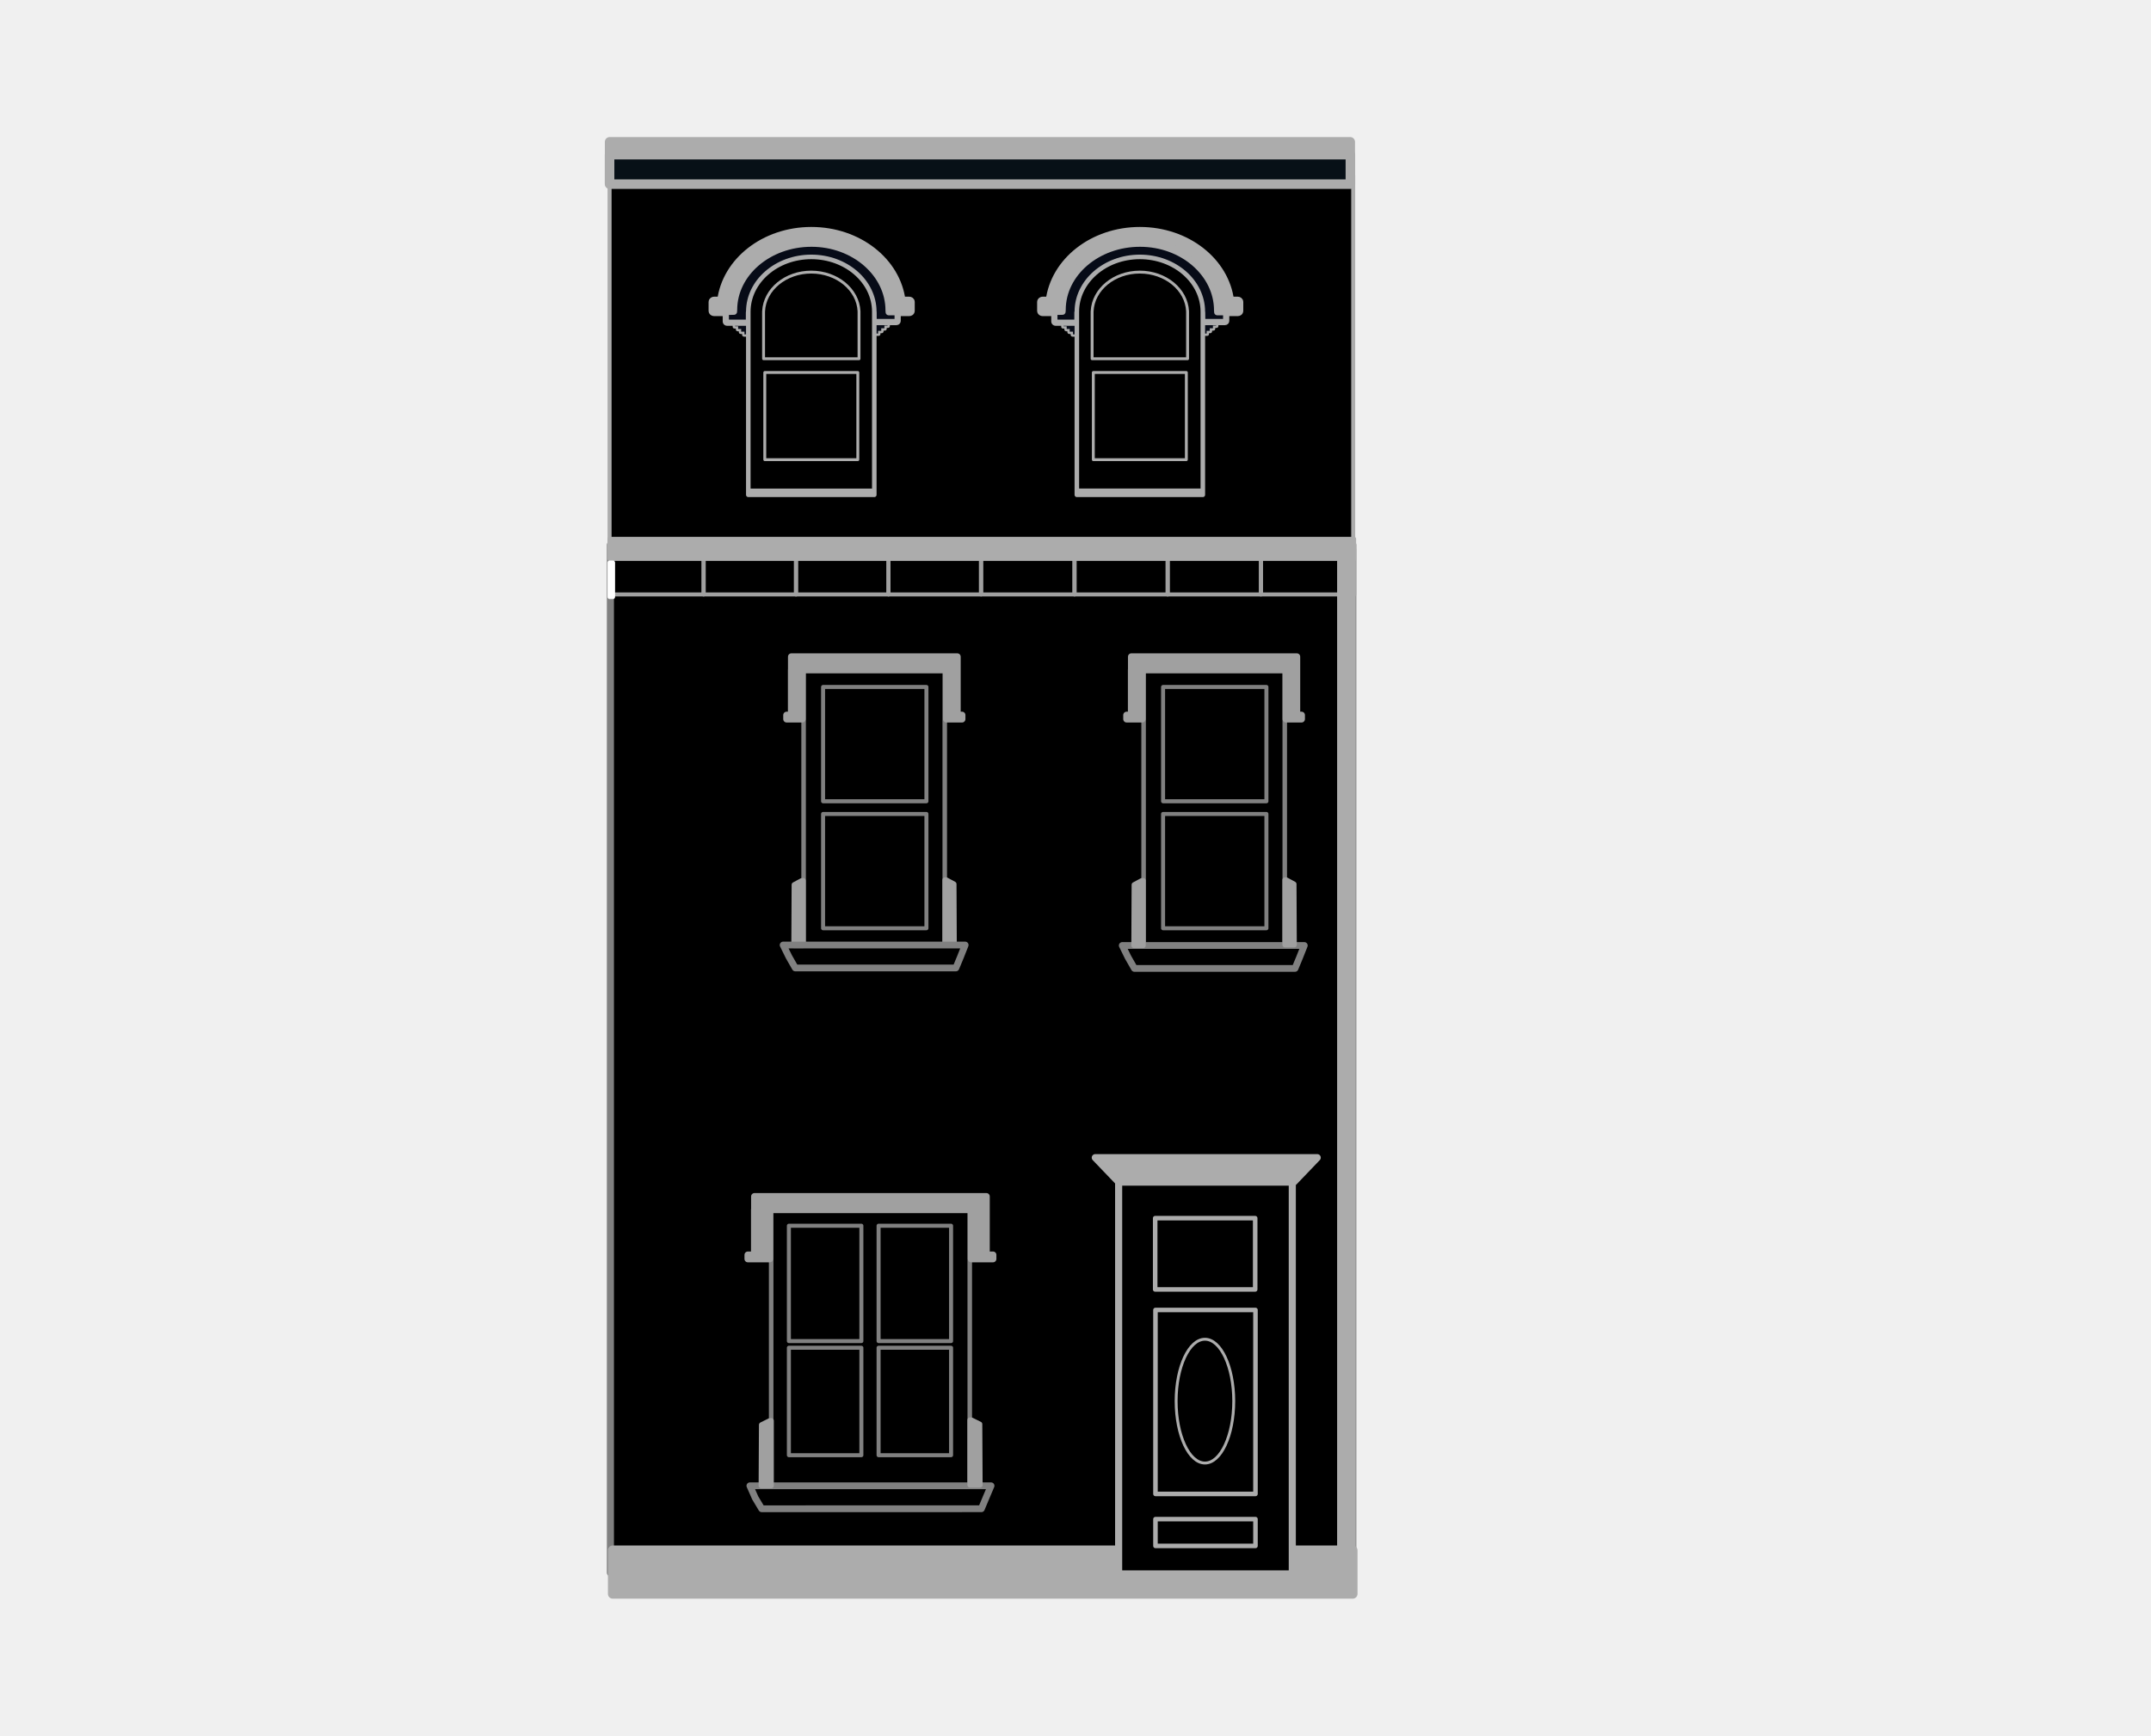
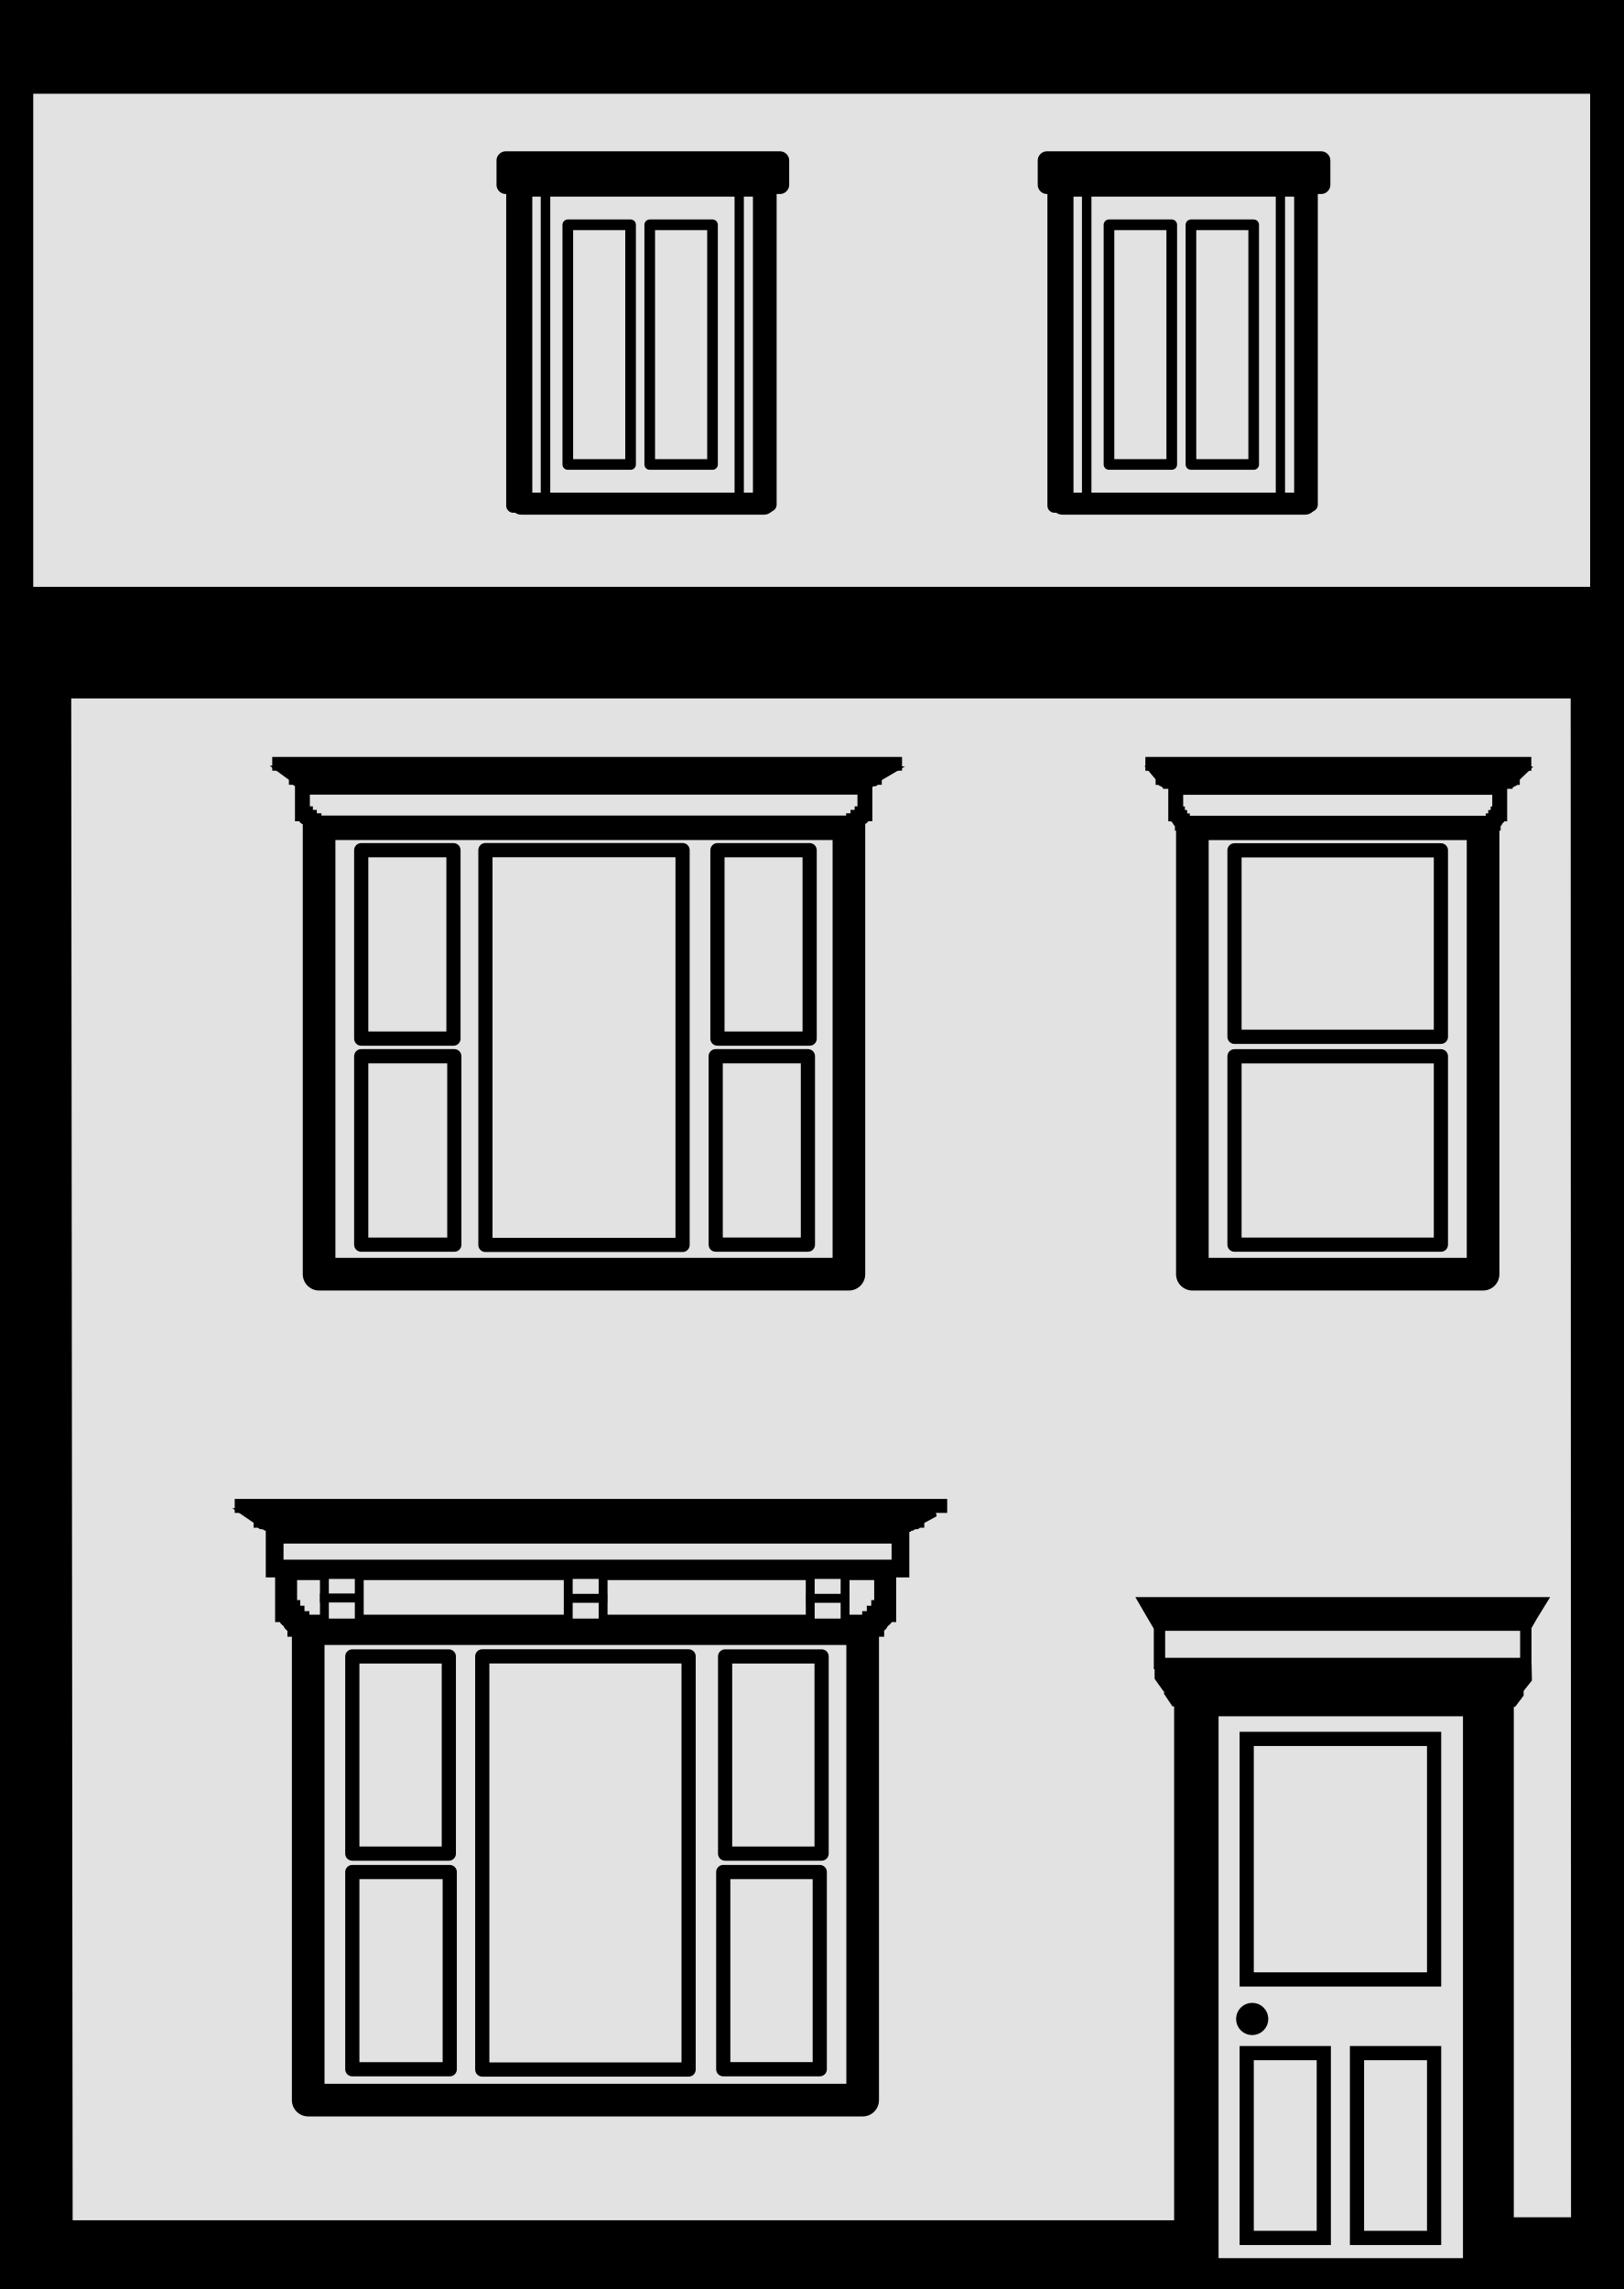
- <svg xmlns="http://www.w3.org/2000/svg" xmlns:ns1="http://vectornator.io" height="100%" xml:space="preserve" style="fill-rule:nonzero;clip-rule:evenodd;stroke-linecap:round;stroke-linejoin:round;" width="100%" version="1.1" viewBox="0 0 387.411 312.669">
+ <svg xmlns="http://www.w3.org/2000/svg" xmlns:ns1="http://vectornator.io" width="100%" style="fill-rule:nonzero;clip-rule:evenodd;stroke-linecap:round;stroke-linejoin:round;" xml:space="preserve" viewBox="0 0 45.78 64.53" height="100%" version="1.1">
  <defs />
-   <g id="Layer 2" ns1:layerName="Layer 2">
+   <g ns1:layerName="Layer 1" id="Layer 1">
+     <path fill="#e2e2e2" d="M0.205+18.779L45.559+18.779L45.559+64.481L0.205+64.481L0.205+18.779Z" stroke-linecap="round" stroke="#000000" stroke-linejoin="round" opacity="1" stroke-width="1.82" />
+     <path opacity="1" d="M0.177+0L45.596+0L45.596+17.303L0.177+17.303L0.177+0Z" stroke="#000000" stroke-linecap="round" stroke-linejoin="round" stroke-width="1.52" fill="#e2e2e2" />
+     <path stroke-linejoin="round" stroke-width="1.28" fill="#e2e2e2" stroke="#000000" opacity="1" d="M0.399+0.741L45.368+0.741L45.368+2.004L0.399+2.004L0.399+0.741Z" stroke-linecap="round" />
+     <path fill="#e2e2e2" stroke-linecap="round" stroke="#000000" opacity="1" stroke-width="1.22" stroke-linejoin="round" d="M0.146+17.348L45.606+17.348L45.606+18.78L0.146+18.78L0.146+17.348Z" />
+     <path fill="#e2e2e2" d="M0.05+0.085L45.676+0.085L45.676+0.716L0.05+0.716L0.05+0.085Z" stroke-linecap="round" stroke-linejoin="round" stroke="#000000" opacity="1" stroke-width="1.02" />
+     <path stroke-linejoin="round" fill="#e2e2e2" stroke-width="1.42" stroke="#000000" d="M0.128+17.416L45.593+17.416L45.593+17.523L0.128+17.523L0.128+17.416Z" stroke-linecap="round" opacity="1" />
+     <path opacity="1" stroke-width="0.52" d="M0+16.933L0.25+16.933L0.25+19.002L0+19.002L0+16.933Z" fill="#e2e2e2" stroke-linejoin="miter" stroke-linecap="butt" stroke="#000000" />
+     <path stroke="#000000" fill="#e2e2e2" opacity="1" stroke-linecap="butt" d="M45.477+16.933L45.777+16.933L45.777+19.017L45.477+19.017L45.477+16.933Z" stroke-width="0.52" stroke-linejoin="miter" />
+     <path fill="#e2e2e2" d="M33.716+47.712L42.073+47.712L42.073+64.529L33.716+64.529L33.716+47.712Z" stroke="#000000" stroke-linejoin="miter" opacity="1" stroke-width="1.22" stroke-linecap="butt" />
+     <path fill="#000000" stroke-width="0.32" opacity="1" stroke-linecap="butt" stroke-linejoin="miter" stroke="#000000" d="M32.715+47.06L43.028+47.06L43.033+47.321L42.866+47.531L32.887+47.518L32.716+47.276L32.715+47.06Z" />
+     <path stroke="#000000" stroke-linecap="butt" stroke-width="0.32" opacity="1" d="M32.693+45.815L43.022+45.815L43.022+46.896L32.693+46.896L32.693+45.815Z" stroke-linejoin="miter" fill="#e2e2e2" />
+     <path stroke-linejoin="miter" fill="#000000" stroke-width="0.32" d="M32.29+45.184L43.422+45.184L43.204+45.538L43.064+45.781L32.626+45.758L32.465+45.485L32.29+45.184Z" opacity="1" stroke-linecap="butt" stroke="#000000" />
+     <path stroke-width="0.82" stroke-linejoin="miter" opacity="1" d="M33.949+47.974L41.66+47.974L41.66+64.07L33.949+64.07L33.949+47.974Z" stroke="#000000" stroke-linecap="butt" fill="#e2e2e2" />
+     <path stroke="#000000" stroke-linecap="butt" stroke-width="0.4" opacity="1" fill="#e2e2e2" d="M35.152+57.88L37.326+57.88L37.326+63.09L35.152+63.09L35.152+57.88Z" stroke-linejoin="miter" />
+     <path fill="#e2e2e2" d="M38.262+57.88L40.436+57.88L40.436+63.09L38.262+63.09L38.262+57.88Z" stroke-linecap="butt" stroke="#000000" opacity="1" stroke-width="0.4" stroke-linejoin="miter" />
+     <path d="M35.152+49.022L40.436+49.022L40.436+55.803L35.152+55.803L35.152+49.022Z" opacity="1" stroke-linecap="butt" stroke-linejoin="miter" fill="#e2e2e2" stroke-width="0.4" stroke="#000000" />
+     <path fill="#e2e2e2" opacity="1" stroke-linejoin="round" d="M8.69+45.914L8.69+59.205L16.124+59.205L16.884+59.205L24.324+59.205L24.324+45.914L16.884+45.914L16.124+45.914L8.69+45.914Z" stroke-linecap="round" stroke-width="0.92" stroke="#000000" />
+     <path fill="#e2e2e2" stroke-linecap="round" stroke-linejoin="round" opacity="1" d="M9.934+52.775L12.681+52.775L12.681+58.335L9.934+58.335L9.934+52.775Z" stroke-width="0.4" stroke="#000000" />
+     <path fill="#e2e2e2" opacity="1" stroke-width="0.4" d="M9.934+46.697L12.655+46.697L12.655+52.256L9.934+52.256L9.934+46.697Z" stroke="#000000" stroke-linejoin="round" stroke-linecap="round" />
+     <path stroke-width="0.22" d="M6.904+42.627L7.26+42.87L7.26+42.958L7.36+42.958L7.36+42.999C7.36+43.003+7.367+43.002+7.383+43.002L7.49+43.002L7.49+43.038C7.49+43.042+7.505+43.045+7.521+43.045L7.644+43.045L7.644+43.073L7.935+43.073L16.598+43.073L16.621+43.073L25.283+43.073L25.575+43.073L25.575+43.045L25.69+43.045C25.705+43.045+25.72+43.042+25.72+43.038L25.72+43.002L25.828+43.002C25.843+43.002+25.858+43.003+25.858+42.999L25.858+42.958L25.951+42.958L25.951+42.87L26.36+42.647L16.621+42.628L16.598+42.628L6.904+42.627Z" stroke-linecap="butt" stroke-linejoin="miter" stroke="#000000" opacity="1" fill="#000000" />
+     <path opacity="1" stroke-width="0.22" stroke-linejoin="miter" stroke="#000000" stroke-linecap="butt" fill="#000000" d="M6.728+42.367L26.597+42.367L26.597+42.541L6.728+42.541L6.728+42.367Z" />
+     <path stroke-width="0.4" opacity="1" fill="#e2e2e2" stroke-linecap="round" stroke-linejoin="round" stroke="#000000" d="M20.445+46.697L23.166+46.697L23.166+52.256L20.445+52.256L20.445+46.697Z" />
+     <path fill="#e2e2e2" stroke-linejoin="round" d="M20.393+52.775L23.114+52.775L23.114+58.334L20.393+58.334L20.393+52.775Z" stroke-linecap="round" stroke-width="0.4" opacity="1" stroke="#000000" />
+     <path fill="#e2e2e2" stroke-linejoin="round" stroke-width="0.4" d="M13.598+46.695L19.416+46.695L19.416+58.343L13.598+58.343L13.598+46.695Z" stroke="#000000" opacity="1" stroke-linecap="round" />
+     <path opacity="1" stroke-linecap="butt" stroke-width="0.62" stroke="#000000" fill="#e2e2e2" d="M8.067+44.234L8.067+45.102L8.067+45.419L8.157+45.419L8.157+45.567C8.157+45.582+8.164+45.577+8.178+45.577L8.275+45.577L8.275+45.706C8.275+45.721+8.289+45.73+8.303+45.73L8.414+45.73L8.414+45.831L8.677+45.831L16.506+45.831L16.527+45.831L24.356+45.831L24.62+45.831L24.62+45.73L24.724+45.73C24.738+45.73+24.752+45.721+24.751+45.706L24.751+45.577L24.849+45.577C24.863+45.577+24.876+45.582+24.876+45.567L24.876+45.419L24.959+45.419L24.959+45.102L24.959+44.234L16.527+44.234L16.506+44.234L8.067+44.234Z" stroke-linejoin="miter" />
+     <path opacity="1" stroke-linejoin="miter" stroke-width="0.5" d="M7.744+43.265L25.389+43.265L25.389+44.219L7.744+44.219L7.744+43.265Z" stroke="#000000" fill="#e2e2e2" stroke-linecap="butt" />
+     <path stroke-linecap="butt" stroke="#000000" d="M9.147+44.387L10.13+44.387L10.13+45.755L9.147+45.755L9.147+44.387Z" stroke-linejoin="miter" fill="#e2e2e2" opacity="1" stroke-width="0.25" />
+     <path stroke="#000000" d="M16.022+44.387L17.005+44.387L17.005+45.755L16.022+45.755L16.022+44.387Z" stroke-linejoin="miter" fill="#e2e2e2" stroke-linecap="butt" opacity="1" stroke-width="0.25" />
+     <path stroke-linejoin="miter" stroke-width="0.25" fill="#e2e2e2" opacity="1" stroke="#000000" stroke-linecap="butt" d="M22.845+44.387L23.828+44.387L23.828+45.755L22.845+45.755L22.845+44.387Z" />
+     <path stroke="#000000" stroke-width="0.25" opacity="1" d="M22.858+45.058L23.817+45.058L23.817+45.06L22.858+45.06L22.858+45.058Z" stroke-linecap="butt" stroke-linejoin="miter" fill="#e2e2e2" />
+     <path stroke-width="0.25" stroke="#000000" stroke-linecap="butt" opacity="1" fill="#e2e2e2" stroke-linejoin="miter" d="M16.028+45.058L16.995+45.058L16.995+45.06L16.028+45.06L16.028+45.058Z" />
+     <path stroke-linejoin="miter" stroke="#000000" stroke-linecap="butt" stroke-width="0.25" d="M9.147+45.048L10.111+45.048L10.111+45.051L9.147+45.051L9.147+45.048Z" opacity="1" fill="#e2e2e2" />
+     <path stroke-width="1.82" stroke="#000000" stroke-linejoin="round" d="M0.271+63.502L33.422+63.502L33.422+64.522L0.271+64.522L0.271+63.502Z" stroke-linecap="round" fill="#e2e2e2" opacity="1" />
+     <path d="M42.222+63.418L45.607+63.418L45.607+64.484L42.222+64.484L42.222+63.418Z" stroke="#000000" fill="#e2e2e2" stroke-linecap="round" opacity="1" stroke-linejoin="round" stroke-width="1.82" />
+     <path opacity="1" d="M33.62+23.224L33.62+35.921L37.517+35.921L37.916+35.921L41.817+35.921L41.817+23.224L37.916+23.224L37.517+23.224L33.62+23.224Z" fill="#e2e2e2" stroke-linecap="round" stroke-linejoin="round" stroke-width="0.92" stroke="#000000" />
+     <path stroke-linecap="round" stroke-width="0.4" d="M34.808+29.778L40.628+29.778L40.628+35.089L34.808+35.089L34.808+29.778Z" stroke-linejoin="round" fill="#e2e2e2" opacity="1" stroke="#000000" />
+     <path stroke="#000000" stroke-linecap="round" stroke-width="0.4" opacity="1" d="M34.808+23.972L40.628+23.972L40.628+29.229L34.808+29.229L34.808+23.972Z" stroke-linejoin="round" fill="#e2e2e2" />
+     <path stroke-linecap="butt" d="M33.151+22.196L33.151+22.745L33.151+22.945L33.199+22.945L33.199+23.039C33.199+23.048+33.203+23.045+33.211+23.045L33.263+23.045L33.263+23.127C33.263+23.136+33.27+23.142+33.278+23.142L33.338+23.142L33.338+23.206L33.48+23.206L37.715+23.206L37.726+23.206L41.96+23.206L42.102+23.206L42.102+23.142L42.158+23.142C42.166+23.142+42.173+23.136+42.173+23.127L42.173+23.045L42.226+23.045C42.234+23.045+42.241+23.048+42.241+23.039L42.241+22.945L42.286+22.945L42.286+22.745L42.286+22.196L37.726+22.196L37.715+22.196L33.151+22.196Z" fill="#e2e2e2" stroke-linejoin="miter" opacity="1" stroke-width="0.42" stroke="#000000" />
+     <path stroke-linecap="butt" opacity="1" stroke="#000000" stroke-width="0.22" d="M32.502+21.702L32.694+21.933L32.694+22.017L32.748+22.017L32.748+22.057C32.748+22.061+32.752+22.06+32.76+22.06L32.818+22.06L32.818+22.094C32.818+22.098+32.826+22.101+32.834+22.101L32.9+22.101L32.9+22.127L33.057+22.127L37.714+22.127L37.727+22.127L42.384+22.127L42.54+22.127L42.54+22.101L42.602+22.101C42.611+22.101+42.619+22.098+42.619+22.094L42.619+22.06L42.676+22.06C42.685+22.06+42.693+22.061+42.693+22.057L42.693+22.017L42.742+22.017L42.742+21.933L42.963+21.72L37.727+21.702L37.714+21.702L32.502+21.702Z" fill="#000000" stroke-linejoin="miter" />
+     <path stroke-linejoin="miter" stroke="#000000" opacity="1" d="M32.405+21.449L43.067+21.449L43.067+21.619L32.405+21.619L32.405+21.449Z" stroke-linecap="butt" stroke-width="0.22" fill="#000000" />
+     <path fill="#e2e2e2" opacity="1" stroke="#000000" stroke-width="0.92" d="M8.997+23.221L8.997+35.921L16.101+35.921L16.826+35.921L23.936+35.921L23.936+23.221L16.826+23.221L16.101+23.221L8.997+23.221Z" stroke-linecap="round" stroke-linejoin="round" />
+     <path opacity="1" fill="#e2e2e2" stroke-linecap="round" stroke-width="0.4" stroke="#000000" stroke-linejoin="round" d="M10.185+29.776L12.81+29.776L12.81+35.089L10.185+35.089L10.185+29.776Z" />
+     <path stroke-linejoin="round" fill="#e2e2e2" stroke="#000000" d="M10.185+23.968L12.786+23.968L12.786+29.28L10.185+29.28L10.185+23.968Z" stroke-linecap="round" stroke-width="0.4" opacity="1" />
+     <path stroke-linecap="butt" fill="#e2e2e2" stroke-width="0.42" opacity="1" stroke="#000000" stroke-linejoin="miter" d="M8.527+22.192L8.527+22.741L8.527+22.941L8.612+22.941L8.612+23.035C8.612+23.044+8.618+23.041+8.632+23.041L8.723+23.041L8.723+23.123C8.723+23.132+8.736+23.138+8.749+23.138L8.853+23.138L8.853+23.202L9.1+23.202L16.451+23.202L16.47+23.202L23.82+23.202L24.068+23.202L24.068+23.138L24.165+23.138C24.178+23.138+24.191+23.132+24.191+23.123L24.191+23.041L24.282+23.041C24.296+23.041+24.308+23.044+24.308+23.035L24.308+22.941L24.387+22.941L24.387+22.741L24.387+22.192L16.47+22.192L16.451+22.192L8.527+22.192Z" />
+     <path stroke-linecap="butt" fill="#000000" stroke-linejoin="miter" opacity="1" stroke-width="0.22" d="M7.941+21.698L8.256+21.929L8.256+22.014L8.344+22.014L8.344+22.053C8.344+22.057+8.351+22.056+8.364+22.056L8.459+22.056L8.459+22.09C8.459+22.094+8.472+22.096+8.486+22.096L8.595+22.096L8.595+22.123L8.852+22.123L16.498+22.123L16.518+22.123L24.164+22.123L24.422+22.123L24.422+22.096L24.523+22.096C24.537+22.096+24.55+22.094+24.55+22.09L24.55+22.056L24.645+22.056C24.659+22.056+24.672+22.057+24.672+22.053L24.672+22.014L24.753+22.014L24.753+21.929L25.115+21.716L16.518+21.698L16.498+21.698L7.941+21.698Z" stroke="#000000" />
+     <path d="M7.786+21.449L25.324+21.449L25.324+21.616L7.786+21.616L7.786+21.449Z" stroke-linecap="butt" stroke="#000000" stroke-linejoin="miter" fill="#000000" stroke-width="0.22" opacity="1" />
+     <path stroke-width="0.4" stroke="#000000" opacity="1" stroke-linecap="round" fill="#e2e2e2" stroke-linejoin="round" d="M20.229+23.968L22.829+23.968L22.829+29.28L20.229+29.28L20.229+23.968Z" />
+     <path opacity="1" stroke-linecap="round" stroke-linejoin="round" stroke="#000000" stroke-width="0.4" fill="#e2e2e2" d="M20.18+29.776L22.78+29.776L22.78+35.088L20.18+35.088L20.18+29.776Z" />
+     <path stroke-width="0.4" opacity="1" d="M13.687+23.966L19.246+23.966L19.246+35.096L13.687+35.096L13.687+23.966Z" stroke-linejoin="round" fill="#e2e2e2" stroke="#000000" stroke-linecap="round" />
+     <path d="M45.207+63.23L45.197+19.17L45.336+19.172L45.346+63.232L45.207+63.23Z" stroke-linejoin="round" opacity="1" stroke-linecap="round" stroke="#000000" fill="#e2e2e2" stroke-width="1.82" />
+     <path fill="#e2e2e2" opacity="1" stroke-linecap="round" d="M0.553+63.216L0.512+19.164L1.098+19.166L1.139+63.218L0.553+63.216Z" stroke-linejoin="round" stroke-width="1.82" stroke="#000000" />
+     <path stroke-linejoin="miter" fill="#000000" opacity="1" d="M32.979+47.487L42.795+47.487L42.8+47.748L42.641+47.958L33.143+47.945L32.981+47.703L32.979+47.487Z" stroke="#000000" stroke-linecap="butt" stroke-width="0.32" />
    <g opacity="1">
-       <path stroke-linejoin="miter" stroke="#d3d3d3" fill="#070b17" opacity="1" stroke-linecap="butt" stroke-width="0.42" d="M208.905+388.66C208.654+388.66+208.455+388.858+208.455+389.111L208.455+389.167L207.356+389.167C207.294+389.167+207.244+389.234+207.244+389.308L207.244+390.406C207.244+390.481+207.294+390.547+207.356+390.547L207.92+390.547L207.92+391.082C207.92+391.156+207.97+391.223+208.032+391.223L208.596+391.223L208.596+391.73C208.596+391.804+208.646+391.871+208.708+391.871L209.272+391.871L209.272+392.434C209.272+392.508+209.321+392.547+209.384+392.547L210.539+392.547C210.602+392.547+210.652+392.508+210.652+392.434L210.652+391.336L211.75+391.336C212.002+391.336+212.201+391.137+212.201+390.885L212.201+389.111C212.201+388.858+212.002+388.66+211.75+388.66L208.905+388.66Z" />
-       <path opacity="1" stroke-linecap="butt" d="M235.915+389.231C235.663+389.231+235.464+389.027+235.464+389.28L235.464+391.026C235.464+391.278+235.663+391.505+235.915+391.505L237.041+391.505L237.041+392.631C237.041+392.694+237.108+392.744+237.182+392.744L238.28+392.744C238.355+392.744+238.421+392.694+238.421+392.631L238.421+392.068L238.985+392.068C239.059+392.068+239.125+392.018+239.125+391.955L239.125+391.392L239.632+391.392C239.707+391.392+239.773+391.342+239.773+391.279L239.773+390.716L240.308+390.716C240.382+390.716+240.449+390.666+240.449+390.603L240.449+389.449C240.449+389.386+240.382+389.336+240.308+389.336L239.238+389.336L239.238+389.28C239.238+389.027+239.011+389.513+238.759+389.513L235.915+389.231Z" stroke="#d3d3d3" fill="#070b17" stroke-linejoin="miter" stroke-width="0.42" />
-       <path d="M223.832+366.608C213.767+366.608+205.57+374.277+204.54+384.069L202.85+384.069C202.703+384.069+202.569+384.176+202.569+384.323L202.569+386.576C202.569+386.723+202.703+386.829+202.85+386.829L204.427+386.829L205.075+386.829L205.489+386.838C205.526+386.817+205.533+386.834+205.582+386.834L207.244+386.804C207.226+386.614+207.272+386.293+207.272+386.097C207.272+376.945+214.652+369.509+223.804+369.509C232.956+369.509+240.393+376.945+240.393+386.097C240.393+386.342+240.428+386.56+240.421+386.801L241.861+386.826C241.876+386.826+241.899+386.827+241.914+386.829L243.237+386.829L244.674+386.829C244.82+386.829+244.955+386.723+244.955+386.576L244.955+384.323C244.955+384.176+244.82+384.069+244.674+384.069L243.125+384.069C242.094+374.277+233.897+366.608+223.832+366.608Z" opacity="1" stroke-width="1.52" fill="#070b17" stroke="#d3d3d3" stroke-linecap="round" stroke-linejoin="round" />
-       <path d="M223.804+369.739C214.652+369.739+207.272+377.298+207.272+386.45C207.272+386.586+207.251+386.747+207.244+386.9L205.498+386.911C205.422+386.954+205.325+386.858+205.325+386.956L205.329+389.087C205.329+389.234+205.435+389.369+205.582+389.369L207.356+389.369L207.807+389.369L210.004+389.369C210.151+389.369+210.497+389.634+210.497+389.487L210.552+387.06L210.589+387.06L237.069+387.06L237.204+386.981L237.211+389.264C237.211+389.411+237.164+389.538+237.311+389.538L240.139+389.538L241.885+389.538C242.032+389.538+242.167+389.403+242.167+389.256L242.167+387.078C242.167+386.946+242.042+386.848+241.914+386.825L240.421+386.778C240.412+386.63+240.393+386.484+240.393+386.327C240.393+377.175+232.956+369.739+223.804+369.739Z" fill="#070b17" stroke="#d3d3d3" stroke-linejoin="round" stroke-linecap="round" stroke-width="1.12" opacity="1" />
-       <path stroke-linejoin="round" stroke-linecap="round" stroke-width="0.82" stroke="#d3d3d3" opacity="1" fill="#070b17" d="M223.841+373.052C216.382+373.052+210.335+379.201+210.335+386.785L210.335+432.644L237.346+432.644L237.346+386.785C237.346+379.201+231.299+373.052+223.841+373.052Z" />
-       <path opacity="1" stroke-linejoin="round" d="M223.827+375.872C217.69+375.872+212.713+380.848+212.713+386.985L212.713+426.044L234.941+426.044L234.941+386.985C234.941+380.848+229.964+375.872+223.827+375.872Z" stroke-width="0.42" stroke-linecap="round" stroke="#d3d3d3" fill="#070b17" />
-       <path stroke-width="0.52" stroke="#d3d3d3" stroke-linejoin="round" opacity="1" stroke-linecap="round" fill="#070b17" d="M223.849+378.642C219.183+378.642+215.359+382.33+215.168+386.949L215.167+386.953L215.167+387.308L215.167+397.036L232.514+397.036L232.514+387.308L232.512+386.944L232.507+386.944C232.317+382.325+228.514+378.642+223.849+378.642Z" />
-       <path d="M215.172+401.188L232.509+401.188L232.509+420.167L215.172+420.167L215.172+401.188Z" stroke-linejoin="round" opacity="1" stroke="#d3d3d3" stroke-width="0.52" fill="#070b17" stroke-linecap="round" />
-       <path stroke="#d3d3d3" stroke-linecap="round" d="M216.705+399.218C216.705+398.724+217.106+398.323+217.6+398.323C218.094+398.323+218.495+398.724+218.495+399.218C218.495+399.713+218.094+400.113+217.6+400.113C217.106+400.113+216.705+399.713+216.705+399.218Z" opacity="1" stroke-linejoin="round" stroke-width="0.42" fill="#070b17" />
-       <path stroke-linecap="round" d="M229.161+399.217C229.161+398.723+229.561+398.323+230.055+398.323C230.549+398.323+230.949+398.723+230.949+399.217C230.949+399.711+230.549+400.112+230.055+400.112C229.561+400.112+229.161+399.711+229.161+399.217Z" stroke-linejoin="round" stroke-width="0.42" stroke="#d3d3d3" opacity="1" fill="#070b17" />
-       <path stroke-linecap="round" opacity="1" d="M210.322+427.696L237.359+427.696L237.359+429.289L210.322+429.289L210.322+427.696Z" fill="#070b17" stroke="#d3d3d3" stroke-linejoin="round" stroke-width="0.42" />
+       <path stroke="#000000" fill="#e2e2e2" d="M14.699+5.232L21.54+5.232L21.54+14.199L14.699+14.199L14.699+5.232Z" stroke-linejoin="round" stroke-width="0.62" stroke-linecap="round" opacity="1" />
+       <path opacity="1" stroke-linejoin="round" d="M14.26+4.526L21.992+4.526L21.992+5.209L14.26+5.209L14.26+4.526Z" fill="#000000" stroke-linecap="round" stroke-width="0.52" stroke="#000000" />
+       <path stroke-width="0.2" stroke-linecap="round" opacity="1" fill="#e2e2e2" d="M20.812+5.311L20.874+5.311L20.874+14.255L20.812+14.255L20.812+5.311Z" stroke="#000000" stroke-linejoin="round" />
+       <path stroke-width="0.2" stroke="#000000" fill="#e2e2e2" d="M15.347+5.398L15.415+5.398L15.415+14.126L15.347+14.126L15.347+5.398Z" stroke-linecap="round" opacity="1" stroke-linejoin="round" />
+       <path stroke-linecap="round" stroke-linejoin="round" d="M14.623+5.327L14.69+5.327L14.69+14.23L14.623+14.23L14.623+5.327Z" stroke-width="0.4" stroke="#000000" fill="#e2e2e2" opacity="1" />
+       <path stroke-width="0.4" fill="#e2e2e2" d="M21.575+5.323L21.698+5.323L21.698+14.226L21.575+14.226L21.575+5.323Z" opacity="1" stroke="#000000" stroke-linecap="round" stroke-linejoin="round" />
+       <path fill="#e2e2e2" stroke-width="0.3" d="M16.01+6.337L17.78+6.337L17.78+13.094L16.01+13.094L16.01+6.337Z" stroke-linecap="round" stroke-linejoin="round" stroke="#000000" opacity="1" />
+       <path d="M18.32+6.337L20.09+6.337L20.09+13.094L18.32+13.094L18.32+6.337Z" stroke-linejoin="round" fill="#e2e2e2" opacity="1" stroke-width="0.3" stroke-linecap="round" stroke="#000000" />
+       <path fill="#e2e2e2" stroke-linecap="round" stroke="#000000" d="M14.473+5.353L14.596+5.353L14.596+14.255L14.473+14.255L14.473+5.353Z" stroke-linejoin="round" opacity="1" stroke-width="0.4" />
    </g>
    <g opacity="1">
-       <path fill="#000000" stroke="#808080" stroke-linecap="round" d="M243.648+98.143L109.938+98.143L109.938+283.306L243.648+283.306L243.648+98.143Z" stroke-linejoin="round" stroke-width="1.28" opacity="1" />
-       <path opacity="1" stroke-linecap="round" d="M243.636+279.261L110.354+279.261L110.354+287.119L243.636+287.119L243.636+279.261Z" stroke-linejoin="round" stroke-width="1.72" stroke="#acacac" fill="#acacac" />
-       <path fill="#acacac" stroke-linecap="round" stroke-width="1.72" stroke="#acacac" d="M243.186+25.551L243.186+27.646L109.879+27.646L109.879+32.963L109.798+32.963L109.798+25.551L113.704+25.551L243.186+25.551Z" opacity="1" stroke-linejoin="round" />
-       <path opacity="1" fill="#000000" stroke-linecap="round" stroke="#acacac" d="M109.788+31.527L243.719+31.527L243.719+98.808L109.788+98.808L109.788+31.527Z" stroke-width="0.72" stroke-linejoin="round" />
-       <path stroke-linecap="round" opacity="1" stroke-width="1.72" stroke-linejoin="round" d="M243.214+27.86L243.214+33.172L109.788+33.172L109.788+27.86L243.214+27.86Z" stroke="#acacac" fill="#071017" />
-       <path stroke-width="0.82" stroke-linecap="round" stroke="#808080" fill="none" opacity="1" d="M174.661+215.529L174.661+267.618L157.653+267.618L155.915+267.618L138.894+267.618L138.894+215.529L155.915+215.529L157.653+215.529L174.661+215.529Z" stroke-linejoin="round" />
-       <path d="M177.655+215.524L177.655+217.873L177.655+217.919L177.655+221.55L177.655+222.984L177.655+226.05L178.848+226.05L178.848+226.782L177.199+226.782L176.55+226.782L174.918+226.782L174.918+226.66L174.918+226.05L174.918+222.984L174.918+221.55L174.918+217.919L160.201+217.919L153.325+217.919L138.625+217.919L138.625+221.55L138.625+222.984L138.625+226.05L138.625+226.66L138.625+226.782L136.977+226.782L136.328+226.782L134.696+226.782L134.696+226.05L135.871+226.05L135.871+222.984L135.871+221.55L135.871+217.873L135.889+217.873L135.889+215.524L153.325+215.524L160.201+215.524L177.655+215.524Z" fill="#a0a0a0" stroke-linejoin="round" stroke-width="1.22" opacity="1" stroke="#a0a0a0" stroke-linecap="round" />
-       <g opacity="1">
-         <path stroke="#808080" fill="none" opacity="1" stroke-width="0.724" d="M155.14+242.78L142.084+242.78L142.084+262.133L155.14+262.133L155.14+242.78Z" stroke-linecap="round" stroke-linejoin="round" />
-         <path fill="none" opacity="1" d="M155.14+220.802L142.084+220.802L142.084+241.577L155.14+241.577L155.14+220.802Z" stroke="#808080" stroke-width="0.724" stroke-linecap="round" stroke-linejoin="round" />
-       </g>
-       <g opacity="1">
-         <path opacity="1" stroke="#808080" stroke-width="0.724" stroke-linejoin="round" fill="none" stroke-linecap="round" d="M171.296+242.78L158.239+242.78L158.239+262.133L171.296+262.133L171.296+242.78Z" />
-         <path stroke-width="0.724" stroke-linejoin="round" stroke="#808080" d="M171.296+220.802L158.239+220.802L158.239+241.577L171.296+241.577L171.296+220.802Z" fill="none" opacity="1" stroke-linecap="round" />
-       </g>
-       <path stroke-linejoin="round" fill="none" stroke-linecap="round" stroke="#808080" d="M178.497+267.645L135.059+267.645L136.025+269.835L137.189+271.783L176.755+271.781L177.573+269.823L178.497+267.645Z" stroke-width="1.22" opacity="1" />
-       <path stroke-linecap="round" stroke-linejoin="round" opacity="1" fill="#a0a0a0" d="M174.95+255.794L176.458+256.541L176.471+258.748L176.517+267.51L174.701+267.51L174.701+255.794L174.95+255.794Z" stroke="#a0a0a0" stroke-width="0.92" />
-       <path stroke="#a0a0a0" stroke-linejoin="round" d="M138.661+255.914L137.152+256.661L137.14+258.868L137.094+267.63L138.91+267.63L138.91+255.914L138.661+255.914Z" fill="#a0a0a0" stroke-width="0.92" opacity="1" stroke-linecap="round" />
-       <path stroke-linejoin="round" d="M170.159+118.304L170.159+170.309L158.07+170.309L156.835+170.309L144.736+170.309L144.736+118.304L156.835+118.304L158.07+118.304L170.159+118.304Z" stroke="#808080" fill="none" opacity="1" stroke-linecap="round" stroke-width="0.82" />
-       <path fill="#a0a0a0" stroke-linecap="round" stroke-linejoin="round" stroke="#a0a0a0" stroke-width="1.22" d="M172.417+118.299L172.417+120.644L172.417+120.69L172.417+124.315L172.417+125.747L172.417+128.808L173.271+128.808L173.271+129.539L172.091+129.539L171.627+129.539L170.459+129.539L170.459+129.417L170.459+128.808L170.459+125.747L170.459+124.315L170.459+120.69L159.928+120.69L155.008+120.69L144.489+120.69L144.489+124.315L144.489+125.747L144.489+128.808L144.489+129.417L144.489+129.539L143.309+129.539L142.845+129.539L141.677+129.539L141.677+128.808L142.518+128.808L142.518+125.747L142.518+124.315L142.518+120.644L142.531+120.644L142.531+118.299L155.008+118.299L159.928+118.299L172.417+118.299Z" opacity="1" />
-       <path stroke="#808080" fill="none" stroke-linecap="round" opacity="1" stroke-width="0.724" stroke-linejoin="round" d="M166.856+123.749L148.242+123.749L148.242+144.339L166.856+144.339L166.856+123.749Z" />
-       <path stroke="#a0a0a0" fill="#a0a0a0" stroke-linecap="round" stroke-linejoin="round" opacity="1" stroke-width="0.92" d="M170.426+158.504L171.813+159.25L171.825+161.454L171.867+170.201L170.197+170.201L170.197+158.504L170.426+158.504Z" />
-       <path stroke="#a0a0a0" fill="#a0a0a0" d="M144.426+158.624L143.038+159.37L143.026+161.574L142.984+170.322L144.655+170.322L144.655+158.624L144.426+158.624Z" stroke-width="0.92" stroke-linecap="round" stroke-linejoin="round" opacity="1" />
-       <path fill="none" stroke-linecap="round" opacity="1" stroke="#808080" stroke-width="0.724" stroke-linejoin="round" d="M166.856+146.623L148.242+146.623L148.242+167.213L166.856+167.213L166.856+146.623Z" />
-       <path d="M231.395+118.304L231.395+170.309L219.306+170.309L218.071+170.309L205.972+170.309L205.972+118.304L218.071+118.304L219.306+118.304L231.395+118.304Z" stroke="#808080" opacity="1" stroke-linejoin="round" stroke-width="0.82" fill="none" stroke-linecap="round" />
-       <path fill="#a0a0a0" stroke-linejoin="round" d="M233.568+118.299L233.568+120.644L233.568+120.69L233.568+124.315L233.568+125.747L233.568+128.808L234.419+128.808L234.419+129.539L233.242+129.539L232.779+129.539L231.615+129.539L231.615+129.417L231.615+128.808L231.615+125.747L231.615+124.315L231.615+120.69L221.113+120.69L216.206+120.69L205.717+120.69L205.717+124.315L205.717+125.747L205.717+128.808L205.717+129.417L205.717+129.539L204.54+129.539L204.077+129.539L202.913+129.539L202.913+128.808L203.752+128.808L203.752+125.747L203.752+124.315L203.752+120.644L203.764+120.644L203.764+118.299L216.206+118.299L221.113+118.299L233.568+118.299Z" stroke-width="1.22" opacity="1" stroke="#a0a0a0" stroke-linecap="round" />
-       <path fill="none" d="M228.092+123.749L209.478+123.749L209.478+144.339L228.092+144.339L228.092+123.749Z" stroke="#808080" opacity="1" stroke-linejoin="round" stroke-width="0.724" stroke-linecap="round" />
-       <path fill="none" stroke-linejoin="round" opacity="1" stroke="#808080" stroke-width="1.22" stroke-linecap="round" d="M234.915+170.317L202.127+170.317L203.176+172.453L204.318+174.446L233.242+174.446L234.037+172.537L234.915+170.317Z" />
-       <path d="M231.662+158.504L233.049+159.25L233.061+161.454L233.103+170.201L231.432+170.201L231.432+158.504L231.662+158.504Z" fill="#a0a0a0" stroke-linejoin="round" opacity="1" stroke-width="0.92" stroke-linecap="round" stroke="#a0a0a0" />
-       <path d="M205.661+158.624L204.274+159.37L204.262+161.574L204.22+170.322L205.89+170.322L205.89+158.624L205.661+158.624Z" stroke-linejoin="round" opacity="1" stroke-linecap="round" stroke-width="0.92" stroke="#a0a0a0" fill="#a0a0a0" />
-       <path stroke-linecap="round" stroke-linejoin="round" stroke="#808080" opacity="1" stroke-width="0.724" fill="none" d="M228.092+146.623L209.478+146.623L209.478+167.213L228.092+167.213L228.092+146.623Z" />
-       <path fill="#000000" stroke-width="1.28" stroke="#acacac" d="M232.752+212.938L201.477+212.938L201.477+283.522L232.752+283.522L232.752+212.938Z" stroke-linecap="round" stroke-linejoin="round" opacity="1" />
-       <path opacity="1" stroke-linecap="round" stroke-width="1.28" fill="#acacac" stroke-linejoin="round" stroke="#acacac" d="M237.242+208.536L233.071+212.888L201.44+212.888L197.269+208.536L237.242+208.536Z" />
-       <g opacity="1">
-         <path stroke="#a0a0a0" stroke-width="0.724" d="M160.02+98.956L160.02+107.081L143.354+107.081L143.354+98.956L160.02+98.956Z" stroke-linejoin="round" stroke-linecap="round" fill="none" opacity="1" />
-         <path stroke-linejoin="round" opacity="1" fill="none" stroke-width="0.724" stroke-linecap="round" d="M176.669+98.956L176.669+107.081L160.02+107.081L160.02+98.956L176.669+98.956Z" stroke="#a0a0a0" />
-         <g opacity="1">
-           <path opacity="1" stroke="#a0a0a0" stroke-width="0.724" stroke-linecap="round" stroke-linejoin="round" fill="none" d="M126.729+98.956L126.729+107.081L110.064+107.081L110.064+98.956L126.729+98.956Z" />
-           <path opacity="1" fill="none" stroke="#a0a0a0" stroke-linejoin="round" d="M143.379+98.956L143.379+107.081L126.729+107.081L126.729+98.956L143.379+98.956Z" stroke-width="0.724" stroke-linecap="round" />
-         </g>
-       </g>
-       <path d="M226.12+235.976L208.109+235.976L208.109+269.11L226.12+269.11L226.12+235.976Z" fill="none" opacity="1" stroke="#acacac" stroke-linejoin="round" stroke-linecap="round" stroke-width="0.82" />
-       <path stroke-linecap="round" stroke="#acacac" d="M226.068+219.436L208.057+219.436L208.057+232.274L226.068+232.274L226.068+219.436Z" stroke-width="0.82" fill="none" opacity="1" stroke-linejoin="round" />
-       <path d="M222.206+252.396C222.206+246.239+219.883+241.247+217.019+241.247C214.154+241.247+211.831+246.239+211.831+252.396C211.831+258.554+214.154+263.546+217.019+263.546C219.883+263.546+222.206+258.554+222.206+252.396Z" fill="none" stroke-width="0.52" stroke-linecap="round" stroke-linejoin="round" stroke="#acacac" opacity="1" />
-       <g opacity="1">
-         <path d="M227.101+98.956L227.101+107.081L210.295+107.081L210.295+98.956L227.101+98.956Z" fill="none" stroke="#a0a0a0" stroke-linejoin="round" stroke-linecap="round" opacity="1" stroke-width="0.724" />
-         <path fill="none" stroke-linecap="round" stroke-linejoin="round" stroke-width="0.724" opacity="1" stroke="#a0a0a0" d="M243.892+98.956L243.892+107.081L227.101+107.081L227.101+98.956L243.892+98.956Z" />
-         <g opacity="1">
-           <path d="M193.529+98.956L193.529+107.081L176.722+107.081L176.722+98.956L193.529+98.956Z" stroke-width="0.724" stroke="#a0a0a0" fill="none" opacity="1" stroke-linecap="round" stroke-linejoin="round" />
-           <path stroke="#a0a0a0" opacity="1" stroke-width="0.724" stroke-linejoin="round" fill="none" d="M210.32+98.956L210.32+107.081L193.529+107.081L193.529+98.956L210.32+98.956Z" stroke-linecap="round" />
-         </g>
-       </g>
-       <path opacity="1" stroke-width="1.72" d="M243.3+99.161L241.685+99.161L241.685+286.923L243.3+286.923L243.3+99.161Z" stroke-linejoin="round" fill="#acacac" stroke="#acacac" stroke-linecap="round" />
-       <path stroke-linecap="round" d="M226.12+273.653L208.109+273.653L208.109+278.474L226.12+278.474L226.12+273.653Z" stroke="#acacac" stroke-width="0.82" stroke-linejoin="round" fill="none" opacity="1" />
-       <path stroke-width="0.42" stroke-linejoin="miter" stroke-linecap="butt" stroke="#acacac" opacity="1" fill="#070b17" d="M217.84+57.502C218.052+57.502+218.219+57.645+218.219+57.826L218.219+57.867L219.142+57.867C219.194+57.867+219.236+57.915+219.236+57.968L219.236+58.758C219.236+58.812+219.194+58.859+219.142+58.859L218.668+58.859L218.668+59.244C218.668+59.298+218.626+59.346+218.574+59.346L218.1+59.346L218.1+59.71C218.1+59.763+218.059+59.811+218.006+59.811L217.533+59.811L217.533+60.216C217.533+60.27+217.491+60.297+217.438+60.297L216.468+60.297C216.415+60.297+216.373+60.27+216.373+60.216L216.373+59.426L215.45+59.426C215.239+59.426+215.072+59.284+215.072+59.102L215.072+57.826C215.072+57.645+215.239+57.502+215.45+57.502L217.84+57.502Z" />
-       <path opacity="1" d="M195.149+57.913C195.361+57.913+195.528+57.767+195.528+57.948L195.528+59.204C195.528+59.385+195.361+59.548+195.149+59.548L194.203+59.548L194.203+60.358C194.203+60.403+194.147+60.439+194.084+60.439L193.162+60.439C193.099+60.439+193.043+60.403+193.043+60.358L193.043+59.953L192.57+59.953C192.508+59.953+192.452+59.917+192.452+59.872L192.452+59.467L192.026+59.467C191.964+59.467+191.908+59.431+191.908+59.386L191.908+58.981L191.458+58.981C191.396+58.981+191.34+58.945+191.34+58.9L191.34+58.069C191.34+58.024+191.396+57.988+191.458+57.988L192.357+57.988L192.357+57.948C192.357+57.767+192.548+58.116+192.759+58.116L195.149+57.913Z" stroke="#acacac" fill="#070b17" stroke-width="0.42" stroke-linecap="butt" stroke-linejoin="miter" />
-       <path stroke-width="1.52" stroke="#acacac" stroke-linecap="round" opacity="1" stroke-linejoin="round" d="M205.3+41.643C213.756+41.643+220.642+47.159+221.508+54.201L222.927+54.201C223.051+54.201+223.164+54.278+223.164+54.383L223.164+56.004C223.164+56.109+223.051+56.186+222.927+56.186L221.602+56.186L221.058+56.186L220.711+56.192C220.679+56.177+220.673+56.189+220.632+56.189L219.236+56.168C219.251+56.031+219.213+55.8+219.213+55.659C219.213+49.077+213.012+43.73+205.323+43.73C197.635+43.73+191.387+49.077+191.387+55.659C191.387+55.835+191.358+55.992+191.363+56.166L190.154+56.183C190.141+56.183+190.121+56.184+190.109+56.186L188.997+56.186L187.791+56.186C187.667+56.186+187.554+56.109+187.554+56.004L187.554+54.383C187.554+54.278+187.667+54.201+187.791+54.201L189.092+54.201C189.958+47.159+196.844+41.643+205.3+41.643Z" fill="#acacac" />
-       <path opacity="1" fill="#070b17" stroke-width="1.12" stroke-linecap="round" stroke="#acacac" d="M205.323+43.895C213.012+43.895+219.213+49.331+219.213+55.913C219.213+56.011+219.23+56.126+219.236+56.237L220.703+56.245C220.766+56.275+220.848+56.207+220.848+56.277L220.845+57.81C220.845+57.915+220.756+58.012+220.632+58.012L219.142+58.012L218.763+58.012L216.917+58.012C216.794+58.012+216.503+58.202+216.503+58.097L216.457+56.351L216.426+56.351L194.179+56.351L194.066+56.295L194.06+57.937C194.06+58.042+194.1+58.134+193.976+58.134L191.6+58.134L190.133+58.134C190.01+58.134+189.896+58.037+189.896+57.931L189.896+56.365C189.896+56.27+190.001+56.199+190.109+56.182L191.363+56.149C191.371+56.042+191.387+55.938+191.387+55.825C191.387+49.243+197.635+43.895+205.323+43.895Z" stroke-linejoin="round" />
-       <path stroke-linejoin="round" stroke-width="0.82" stroke-linecap="round" opacity="1" stroke="#acacac" d="M205.293+46.278C211.559+46.278+216.639+50.7+216.639+56.154L216.639+89.133L193.947+89.133L193.947+56.154C193.947+50.7+199.027+46.278+205.293+46.278Z" fill="#000000" />
-       <path stroke-linejoin="round" fill="#000000" stroke="#acacac" opacity="1" stroke-linecap="round" d="M205.285+49.015C209.909+49.015+213.699+52.145+213.888+56.063L213.889+56.066L213.889+56.367L213.889+64.621L196.697+64.621L196.697+56.367L196.699+56.059L196.703+56.059C196.892+52.14+200.661+49.015+205.285+49.015Z" stroke-width="0.52" />
-       <path fill="#000000" opacity="1" stroke="#acacac" stroke-width="0.52" stroke-linecap="round" stroke-linejoin="round" d="M213.671+67.099L196.915+67.099L196.915+82.801L213.671+82.801L213.671+67.099Z" />
-       <path stroke-width="0.42" fill="#070b17" stroke="#acacac" opacity="1" d="M158.668+57.502C158.88+57.502+159.047+57.645+159.047+57.826L159.047+57.867L159.97+57.867C160.022+57.867+160.064+57.915+160.064+57.968L160.064+58.758C160.064+58.812+160.022+58.859+159.97+58.859L159.496+58.859L159.496+59.244C159.496+59.298+159.455+59.346+159.402+59.346L158.929+59.346L158.929+59.71C158.929+59.763+158.887+59.811+158.834+59.811L158.361+59.811L158.361+60.216C158.361+60.27+158.319+60.297+158.266+60.297L157.296+60.297C157.243+60.297+157.201+60.27+157.201+60.216L157.201+59.426L156.279+59.426C156.067+59.426+155.9+59.284+155.9+59.102L155.9+57.826C155.9+57.645+156.067+57.502+156.279+57.502L158.668+57.502Z" stroke-linejoin="miter" stroke-linecap="butt" />
-       <path stroke-linecap="butt" stroke-linejoin="miter" fill="#070b17" stroke-width="0.42" opacity="1" d="M135.977+57.913C136.189+57.913+136.356+57.767+136.356+57.948L136.356+59.204C136.356+59.385+136.189+59.548+135.977+59.548L135.031+59.548L135.031+60.358C135.031+60.403+134.975+60.439+134.913+60.439L133.99+60.439C133.927+60.439+133.871+60.403+133.871+60.358L133.871+59.953L133.398+59.953C133.336+59.953+133.28+59.917+133.28+59.872L133.28+59.467L132.854+59.467C132.792+59.467+132.736+59.431+132.736+59.386L132.736+58.981L132.286+58.981C132.224+58.981+132.168+58.945+132.168+58.9L132.168+58.069C132.168+58.024+132.224+57.988+132.286+57.988L133.185+57.988L133.185+57.948C133.185+57.767+133.376+58.116+133.587+58.116L135.977+57.913Z" stroke="#acacac" />
-       <path stroke="#acacac" opacity="1" fill="#acacac" d="M146.128+41.643C154.584+41.643+161.47+47.159+162.336+54.201L163.755+54.201C163.879+54.201+163.992+54.278+163.992+54.383L163.992+56.004C163.992+56.109+163.879+56.186+163.755+56.186L162.43+56.186L161.886+56.186L161.539+56.192C161.507+56.177+161.501+56.189+161.46+56.189L160.064+56.168C160.079+56.031+160.041+55.8+160.041+55.659C160.041+49.077+153.84+43.73+146.152+43.73C138.463+43.73+132.215+49.077+132.215+55.659C132.215+55.835+132.186+55.992+132.191+56.166L130.982+56.183C130.969+56.183+130.949+56.184+130.937+56.186L129.825+56.186L128.619+56.186C128.495+56.186+128.382+56.109+128.382+56.004L128.382+54.383C128.382+54.278+128.495+54.201+128.619+54.201L129.92+54.201C130.786+47.159+137.672+41.643+146.128+41.643Z" stroke-width="1.52" stroke-linecap="round" stroke-linejoin="round" />
-       <path opacity="1" stroke-width="1.12" stroke="#acacac" fill="#070b17" stroke-linecap="round" d="M146.152+43.895C153.84+43.895+160.041+49.331+160.041+55.913C160.041+56.011+160.058+56.126+160.064+56.237L161.531+56.245C161.594+56.275+161.676+56.207+161.676+56.277L161.673+57.81C161.673+57.915+161.584+58.012+161.46+58.012L159.97+58.012L159.591+58.012L157.745+58.012C157.622+58.012+157.331+58.202+157.331+58.097L157.285+56.351L157.254+56.351L135.007+56.351L134.894+56.295L134.889+57.937C134.889+58.042+134.928+58.134+134.804+58.134L132.428+58.134L130.961+58.134C130.838+58.134+130.724+58.037+130.724+57.931L130.724+56.365C130.724+56.27+130.829+56.199+130.937+56.182L132.191+56.149C132.199+56.042+132.215+55.938+132.215+55.825C132.215+49.243+138.463+43.895+146.152+43.895Z" stroke-linejoin="round" />
-       <path stroke-linejoin="round" stroke-width="0.82" fill="#000000" opacity="1" stroke-linecap="round" stroke="#acacac" d="M146.121+46.278C152.387+46.278+157.467+50.7+157.467+56.154L157.467+89.133L134.775+89.133L134.775+56.154C134.775+50.7+139.855+46.278+146.121+46.278Z" />
-       <path opacity="1" d="M146.113+49.015C150.737+49.015+154.527+52.145+154.716+56.063L154.717+56.066L154.717+56.367L154.717+64.621L137.525+64.621L137.525+56.367L137.527+56.059L137.531+56.059C137.72+52.14+141.489+49.015+146.113+49.015Z" fill="#000000" stroke-linecap="round" stroke="#acacac" stroke-linejoin="round" stroke-width="0.52" />
-       <path fill="#000000" stroke-linecap="round" d="M154.499+67.099L137.743+67.099L137.743+82.801L154.499+82.801L154.499+67.099Z" stroke-width="0.52" stroke-linejoin="round" stroke="#acacac" opacity="1" />
-       <path stroke-linecap="round" fill="#acacac" stroke-linejoin="round" opacity="1" stroke-width="0.724" d="M243.885+97.069L109.776+97.069L109.776+100.68L243.885+100.68L243.885+97.069Z" stroke="#acacac" />
-       <path stroke-width="0.724" stroke-linecap="round" stroke-linejoin="round" opacity="1" fill="#ffffff" stroke="#ffffff" d="M110.417+101.34L109.779+101.34L109.779+107.541L110.417+107.541L110.417+101.34Z" />
-       <path opacity="1" stroke="#808080" d="M173.835+170.233L141.047+170.233L142.097+172.369L143.238+174.362L172.163+174.362L172.957+172.453L173.835+170.233Z" stroke-width="1.22" stroke-linejoin="round" fill="none" stroke-linecap="round" />
-       <path opacity="1" stroke-width="0.82" stroke-linecap="round" d="M135.114+88.42L157.003+88.42L157.003+88.443L135.114+88.443L135.114+88.42Z" fill="#acacac" stroke-linejoin="round" stroke="#acacac" />
-       <path d="M194.296+88.404L216.186+88.404L216.186+88.427L194.296+88.427L194.296+88.404Z" opacity="1" stroke="#acacac" stroke-linecap="round" stroke-width="0.82" fill="#acacac" stroke-linejoin="round" />
+       <path stroke-linecap="round" stroke-width="0.62" d="M29.958+5.232L36.8+5.232L36.8+14.199L29.958+14.199L29.958+5.232Z" stroke="#000000" fill="#e2e2e2" opacity="1" stroke-linejoin="round" />
+       <path stroke-linecap="round" stroke-linejoin="round" stroke-width="0.52" opacity="1" fill="#000000" d="M29.52+4.526L37.251+4.526L37.251+5.209L29.52+5.209L29.52+4.526Z" stroke="#000000" />
+       <path stroke="#000000" stroke-linecap="round" stroke-width="0.2" d="M36.072+5.311L36.133+5.311L36.133+14.255L36.072+14.255L36.072+5.311Z" stroke-linejoin="round" fill="#e2e2e2" opacity="1" />
+       <path stroke-linecap="round" d="M30.607+5.398L30.674+5.398L30.674+14.126L30.607+14.126L30.607+5.398Z" stroke-linejoin="round" opacity="1" fill="#e2e2e2" stroke="#000000" stroke-width="0.2" />
+       <path stroke-linecap="round" fill="#e2e2e2" opacity="1" d="M29.882+5.327L29.95+5.327L29.95+14.23L29.882+14.23L29.882+5.327Z" stroke-width="0.4" stroke="#000000" stroke-linejoin="round" />
+       <path fill="#e2e2e2" stroke="#000000" opacity="1" d="M36.835+5.323L36.957+5.323L36.957+14.226L36.835+14.226L36.835+5.323Z" stroke-linejoin="round" stroke-width="0.4" stroke-linecap="round" />
+       <path opacity="1" fill="#e2e2e2" stroke-width="0.3" d="M31.269+6.337L33.039+6.337L33.039+13.094L31.269+13.094L31.269+6.337Z" stroke-linejoin="round" stroke="#000000" stroke-linecap="round" />
+       <path fill="#e2e2e2" stroke-width="0.3" stroke="#000000" opacity="1" stroke-linecap="round" d="M33.58+6.337L35.349+6.337L35.349+13.094L33.58+13.094L33.58+6.337Z" stroke-linejoin="round" />
+       <path stroke-width="0.4" stroke-linejoin="round" stroke="#000000" opacity="1" d="M29.733+5.353L29.855+5.353L29.855+14.255L29.733+14.255L29.733+5.353Z" stroke-linecap="round" fill="#e2e2e2" />
    </g>
+     <path opacity="1" stroke-linecap="butt" stroke-width="0.3" stroke="#000000" fill="#000000" d="M35.003+56.917C35.003+56.749+35.139+56.613+35.307+56.613C35.475+56.613+35.611+56.749+35.611+56.917C35.611+57.085+35.475+57.222+35.307+57.222C35.139+57.222+35.003+57.085+35.003+56.917Z" stroke-linejoin="miter" />
  </g>
</svg>
